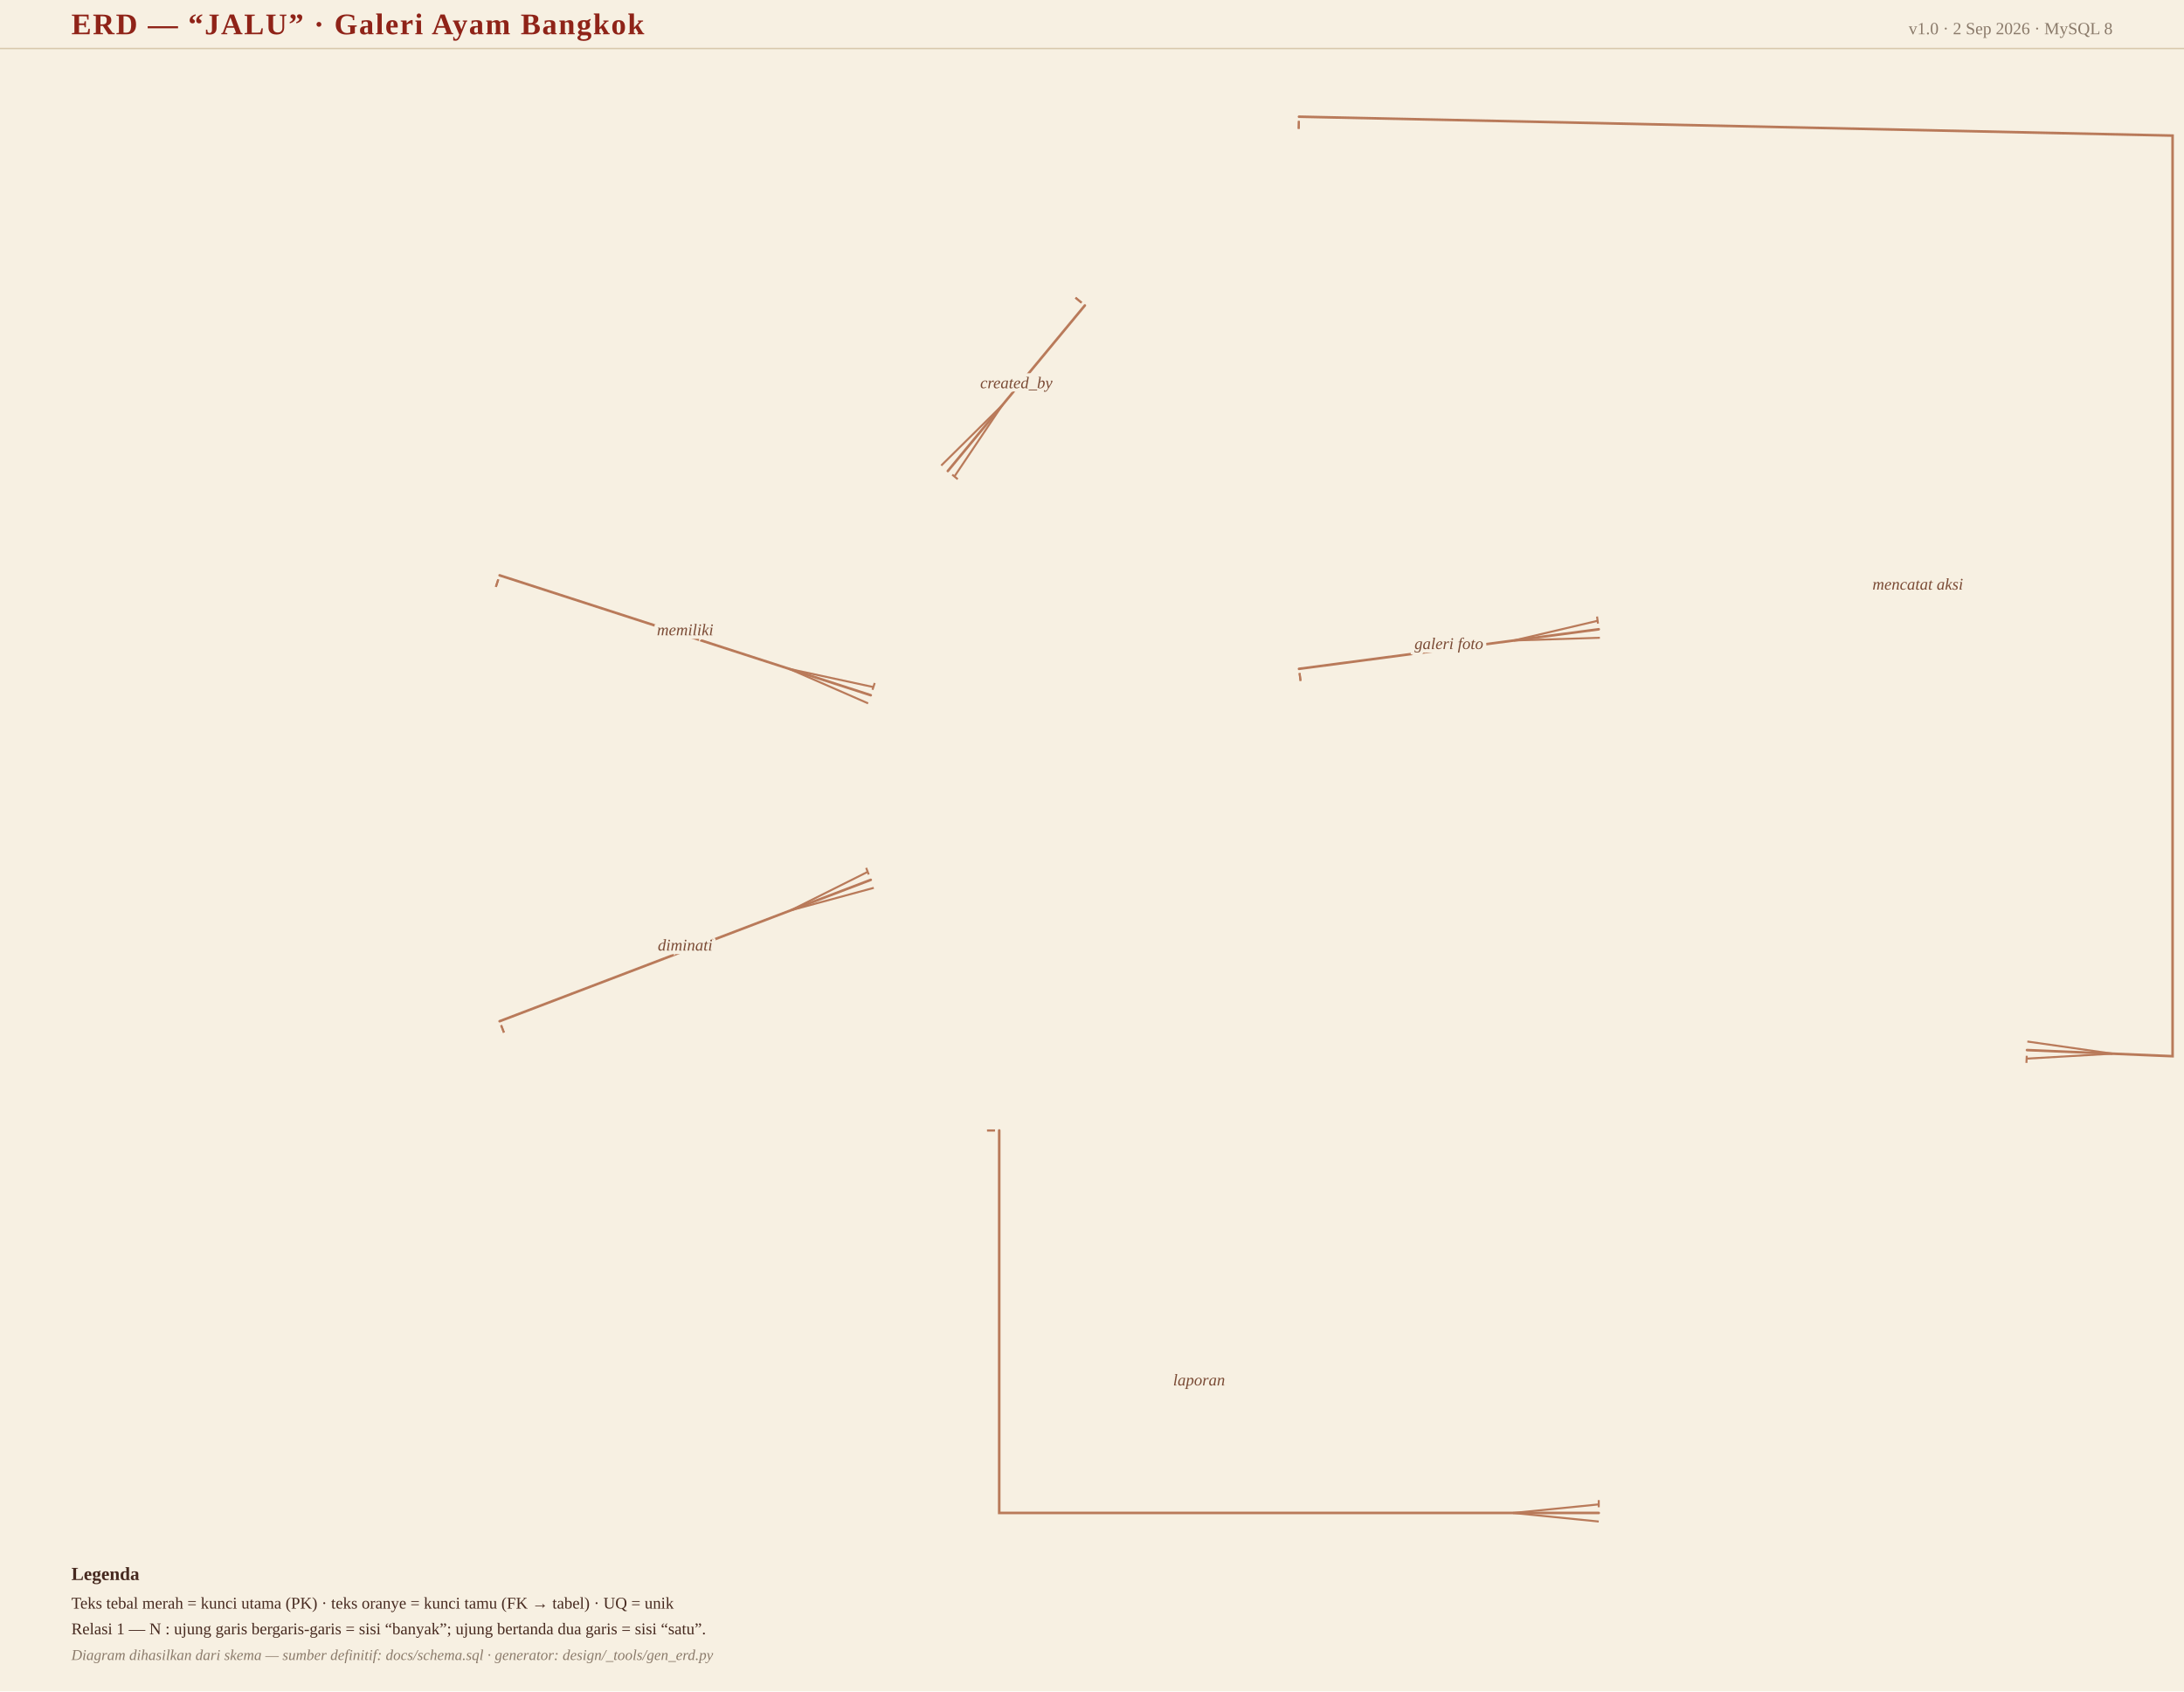
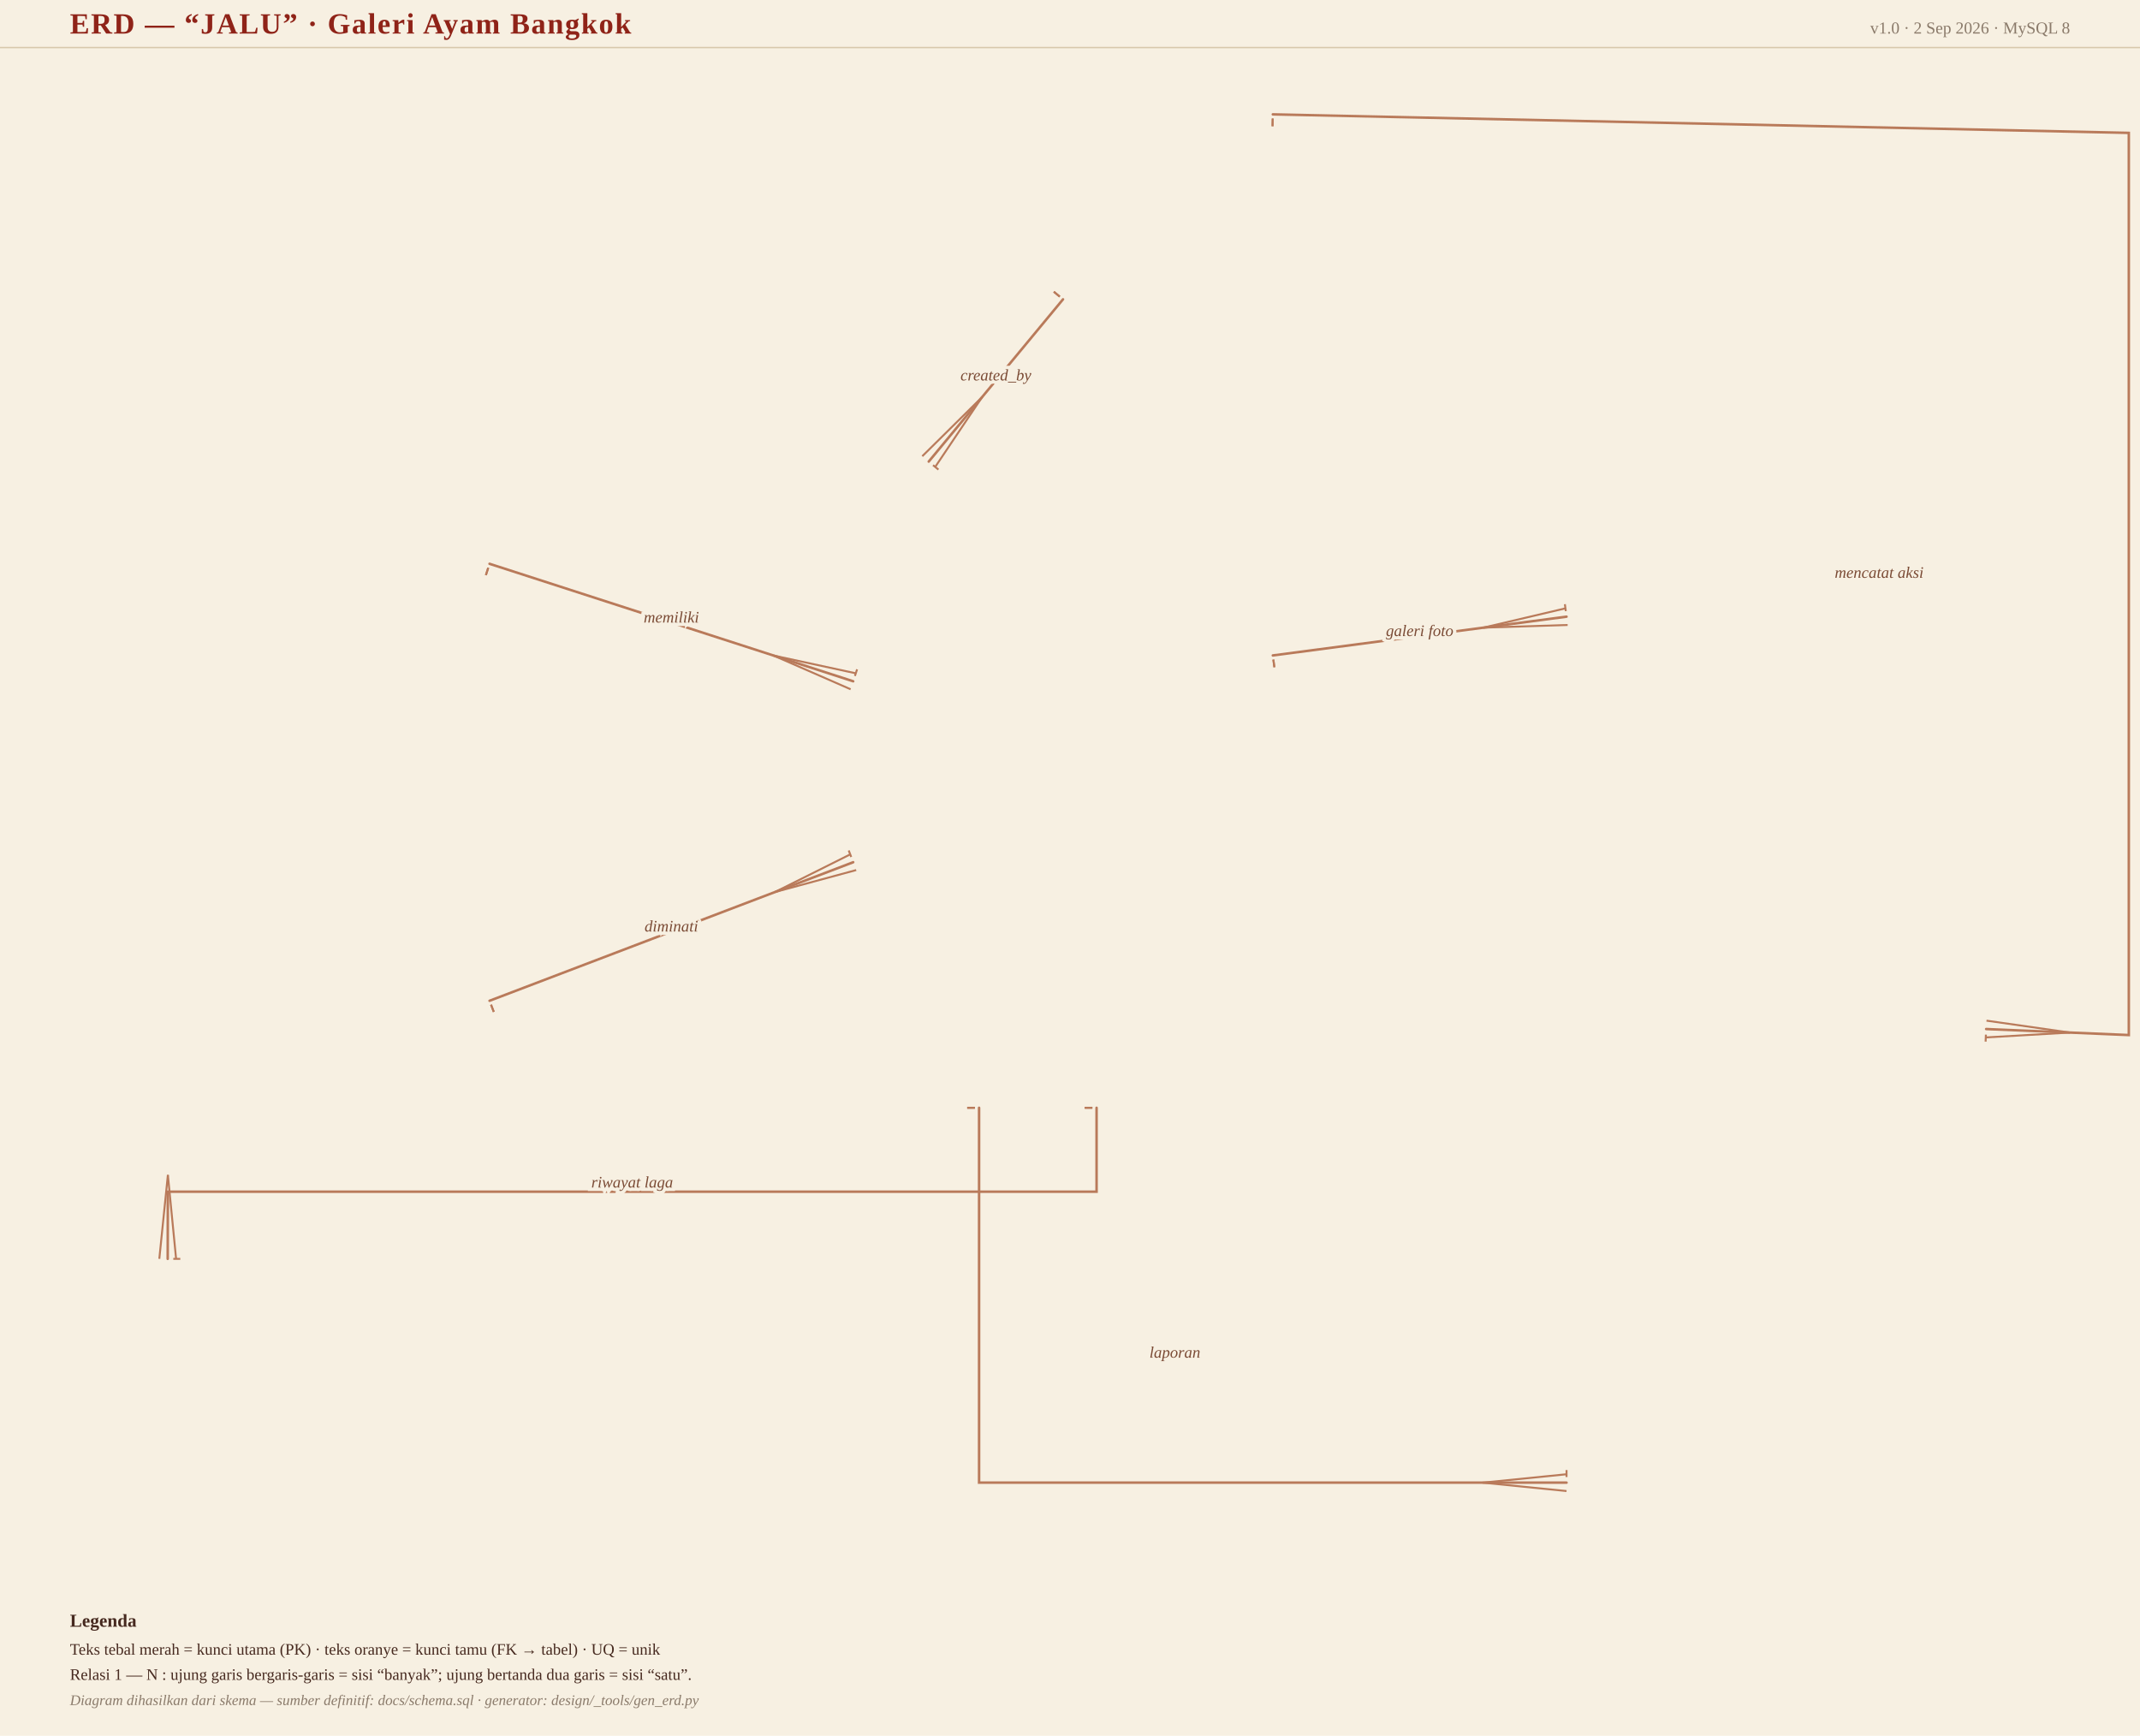
- <svg xmlns="http://www.w3.org/2000/svg" width="1530" height="1185" viewBox="0 0 1530 1185" font-family="Georgia, 'Times New Roman', serif">
-   <rect width="1530" height="1185" fill="#F7F0E2" />
+ <svg xmlns="http://www.w3.org/2000/svg" width="1530" height="1241" viewBox="0 0 1530 1241" font-family="Georgia, 'Times New Roman', serif">
+   <rect width="1530" height="1241" fill="#F7F0E2" />
  <line x1="0" y1="34" x2="1530" y2="34" stroke="#d8c8ac" stroke-width="1" />
  <text x="50" y="24" font-size="21" font-weight="bold" fill="#8F2318" letter-spacing="1">ERD — “JALU” · Galeri Ayam Bangkok</text>
  <text x="1480" y="24" font-size="12" fill="#8A7A6A" text-anchor="end">v1.0 · 2 Sep 2026 · MySQL 8</text>
  <path d="M 760.0 214 L 664.0 330" fill="none" stroke="#B97A5A" stroke-width="1.8" stroke-linecap="round" />
  <line x1="757.689" y1="212.087" x2="753.452" y2="208.581" stroke="#B97A5A" stroke-width="1.4" />
  <line x1="757.689" y1="212.087" x2="753.452" y2="208.581" stroke="#B97A5A" stroke-width="1.4" />
  <line x1="667.082" y1="332.55" x2="670.934" y2="335.738" stroke="#B97A5A" stroke-width="1.4" />
  <line x1="702.254" y1="283.776" x2="659.378" y2="326.175" stroke="#B97A5A" stroke-width="1.4" />
  <line x1="702.254" y1="283.776" x2="668.622" y2="333.825" stroke="#B97A5A" stroke-width="1.4" />
  <text x="712.0" y="272.0" font-size="11.5" font-style="italic" fill="#7a4a34" text-anchor="middle" paint-order="stroke" stroke="#F7F0E2" stroke-width="5">created_by</text>
  <path d="M 350 403.08 L 610 487.08" fill="none" stroke="#B97A5A" stroke-width="1.8" stroke-linecap="round" />
  <line x1="349.078" y1="405.935" x2="347.387" y2="411.168" stroke="#B97A5A" stroke-width="1.4" />
  <line x1="349.078" y1="405.935" x2="347.387" y2="411.168" stroke="#B97A5A" stroke-width="1.4" />
  <line x1="611.23" y1="483.274" x2="612.767" y2="478.516" stroke="#B97A5A" stroke-width="1.4" />
  <line x1="552.906" y1="468.634" x2="608.155" y2="492.789" stroke="#B97A5A" stroke-width="1.4" />
  <line x1="552.906" y1="468.634" x2="611.845" y2="481.371" stroke="#B97A5A" stroke-width="1.4" />
  <text x="480.0" y="445.08" font-size="11.5" font-style="italic" fill="#7a4a34" text-anchor="middle" paint-order="stroke" stroke="#F7F0E2" stroke-width="5">memiliki</text>
  <path d="M 910 468.6 L 1120 440.88" fill="none" stroke="#B97A5A" stroke-width="1.8" stroke-linecap="round" />
  <line x1="910.393" y1="471.574" x2="911.112" y2="477.027" stroke="#B97A5A" stroke-width="1.4" />
  <line x1="910.393" y1="471.574" x2="911.112" y2="477.027" stroke="#B97A5A" stroke-width="1.4" />
  <line x1="1119.477" y1="436.914" x2="1118.822" y2="431.957" stroke="#B97A5A" stroke-width="1.4" />
  <line x1="1060.516" y1="448.732" x2="1120.785" y2="446.828" stroke="#B97A5A" stroke-width="1.4" />
  <line x1="1060.516" y1="448.732" x2="1119.215" y2="434.932" stroke="#B97A5A" stroke-width="1.4" />
  <text x="1015.0" y="454.74" font-size="11.5" font-style="italic" fill="#7a4a34" text-anchor="middle" paint-order="stroke" stroke="#F7F0E2" stroke-width="5">galeri foto</text>
  <path d="M 350 715.5 L 610 616.44" fill="none" stroke="#B97A5A" stroke-width="1.8" stroke-linecap="round" />
  <line x1="351.068" y1="718.303" x2="353.026" y2="723.443" stroke="#B97A5A" stroke-width="1.4" />
  <line x1="351.068" y1="718.303" x2="353.026" y2="723.443" stroke="#B97A5A" stroke-width="1.4" />
  <line x1="608.576" y1="612.702" x2="606.796" y2="608.03" stroke="#B97A5A" stroke-width="1.4" />
  <line x1="553.932" y1="637.802" x2="612.136" y2="622.047" stroke="#B97A5A" stroke-width="1.4" />
  <line x1="553.932" y1="637.802" x2="607.864" y2="610.833" stroke="#B97A5A" stroke-width="1.4" />
  <text x="480.0" y="665.97" font-size="11.5" font-style="italic" fill="#7a4a34" text-anchor="middle" paint-order="stroke" stroke="#F7F0E2" stroke-width="5">diminati</text>
  <path d="M 910 81.76 L 1522 95 L 1522 740 L 1420 735.7" fill="none" stroke="#B97A5A" stroke-width="1.8" stroke-linecap="round" />
  <line x1="909.935" y1="84.759" x2="909.816" y2="90.258" stroke="#B97A5A" stroke-width="1.4" />
  <line x1="909.935" y1="84.759" x2="909.816" y2="90.258" stroke="#B97A5A" stroke-width="1.4" />
  <line x1="1419.832" y1="739.696" x2="1419.621" y2="744.692" stroke="#B97A5A" stroke-width="1.4" />
  <line x1="1479.947" y1="738.227" x2="1420.253" y2="729.705" stroke="#B97A5A" stroke-width="1.4" />
  <line x1="1479.947" y1="738.227" x2="1419.747" y2="741.695" stroke="#B97A5A" stroke-width="1.4" />
  <text x="1343.5" y="413.115" font-size="11.5" font-style="italic" fill="#7a4a34" text-anchor="middle" paint-order="stroke" stroke="#F7F0E2" stroke-width="5">mencatat aksi</text>
  <path d="M 700.0 792 L 700 1060 L 1120 1060" fill="none" stroke="#B97A5A" stroke-width="1.8" stroke-linecap="round" />
  <line x1="697.0" y1="792.0" x2="691.5" y2="792.0" stroke="#B97A5A" stroke-width="1.4" />
  <line x1="697.0" y1="792.0" x2="691.5" y2="792.0" stroke="#B97A5A" stroke-width="1.4" />
  <line x1="1120.0" y1="1056.0" x2="1120.0" y2="1051.0" stroke="#B97A5A" stroke-width="1.4" />
  <line x1="1060.0" y1="1060.0" x2="1120.0" y2="1066.0" stroke="#B97A5A" stroke-width="1.4" />
  <line x1="1060.0" y1="1060.0" x2="1120.0" y2="1054.0" stroke="#B97A5A" stroke-width="1.4" />
  <text x="840.0" y="970.667" font-size="11.5" font-style="italic" fill="#7a4a34" text-anchor="middle" paint-order="stroke" stroke="#F7F0E2" stroke-width="5">laporan</text>
-   <text x="50" y="1107" font-size="13" font-weight="bold" fill="#46291F">Legenda</text>
-   <text x="50" y="1127" font-size="11.5" fill="#46291F">Teks tebal merah = kunci utama (PK) · teks oranye = kunci tamu (FK → tabel) · UQ = unik</text>
-   <text x="50" y="1145" font-size="11.5" fill="#46291F">Relasi 1 — N : ujung garis bergaris-garis = sisi “banyak”; ujung bertanda dua garis = sisi “satu”.</text>
-   <text x="50" y="1163" font-size="10.5" fill="#8A7A6A" font-style="italic">Diagram dihasilkan dari skema — sumber definitif: docs/schema.sql · generator: design/_tools/gen_erd.py</text>
+   <path d="M 784.0 792 L 784 852 L 120 852 L 119.9 900" fill="none" stroke="#B97A5A" stroke-width="1.8" stroke-linecap="round" />
+   <line x1="781.0" y1="792.0" x2="775.5" y2="792.0" stroke="#B97A5A" stroke-width="1.4" />
+   <line x1="781.0" y1="792.0" x2="775.5" y2="792.0" stroke="#B97A5A" stroke-width="1.4" />
+   <line x1="123.9" y1="900.008" x2="128.9" y2="900.019" stroke="#B97A5A" stroke-width="1.4" />
+   <line x1="120.025" y1="840" x2="113.9" y2="899.988" stroke="#B97A5A" stroke-width="1.4" />
+   <line x1="120.025" y1="840" x2="125.9" y2="900.012" stroke="#B97A5A" stroke-width="1.4" />
+   <text x="451.975" y="849.0" font-size="11.5" font-style="italic" fill="#7a4a34" text-anchor="middle" paint-order="stroke" stroke="#F7F0E2" stroke-width="5">riwayat laga</text>
+   <text x="50" y="1163" font-size="13" font-weight="bold" fill="#46291F">Legenda</text>
+   <text x="50" y="1183" font-size="11.5" fill="#46291F">Teks tebal merah = kunci utama (PK) · teks oranye = kunci tamu (FK → tabel) · UQ = unik</text>
+   <text x="50" y="1201" font-size="11.5" fill="#46291F">Relasi 1 — N : ujung garis bergaris-garis = sisi “banyak”; ujung bertanda dua garis = sisi “satu”.</text>
+   <text x="50" y="1219" font-size="10.5" fill="#8A7A6A" font-style="italic">Diagram dihasilkan dari skema — sumber definitif: docs/schema.sql · generator: design/_tools/gen_erd.py</text>
</svg>
